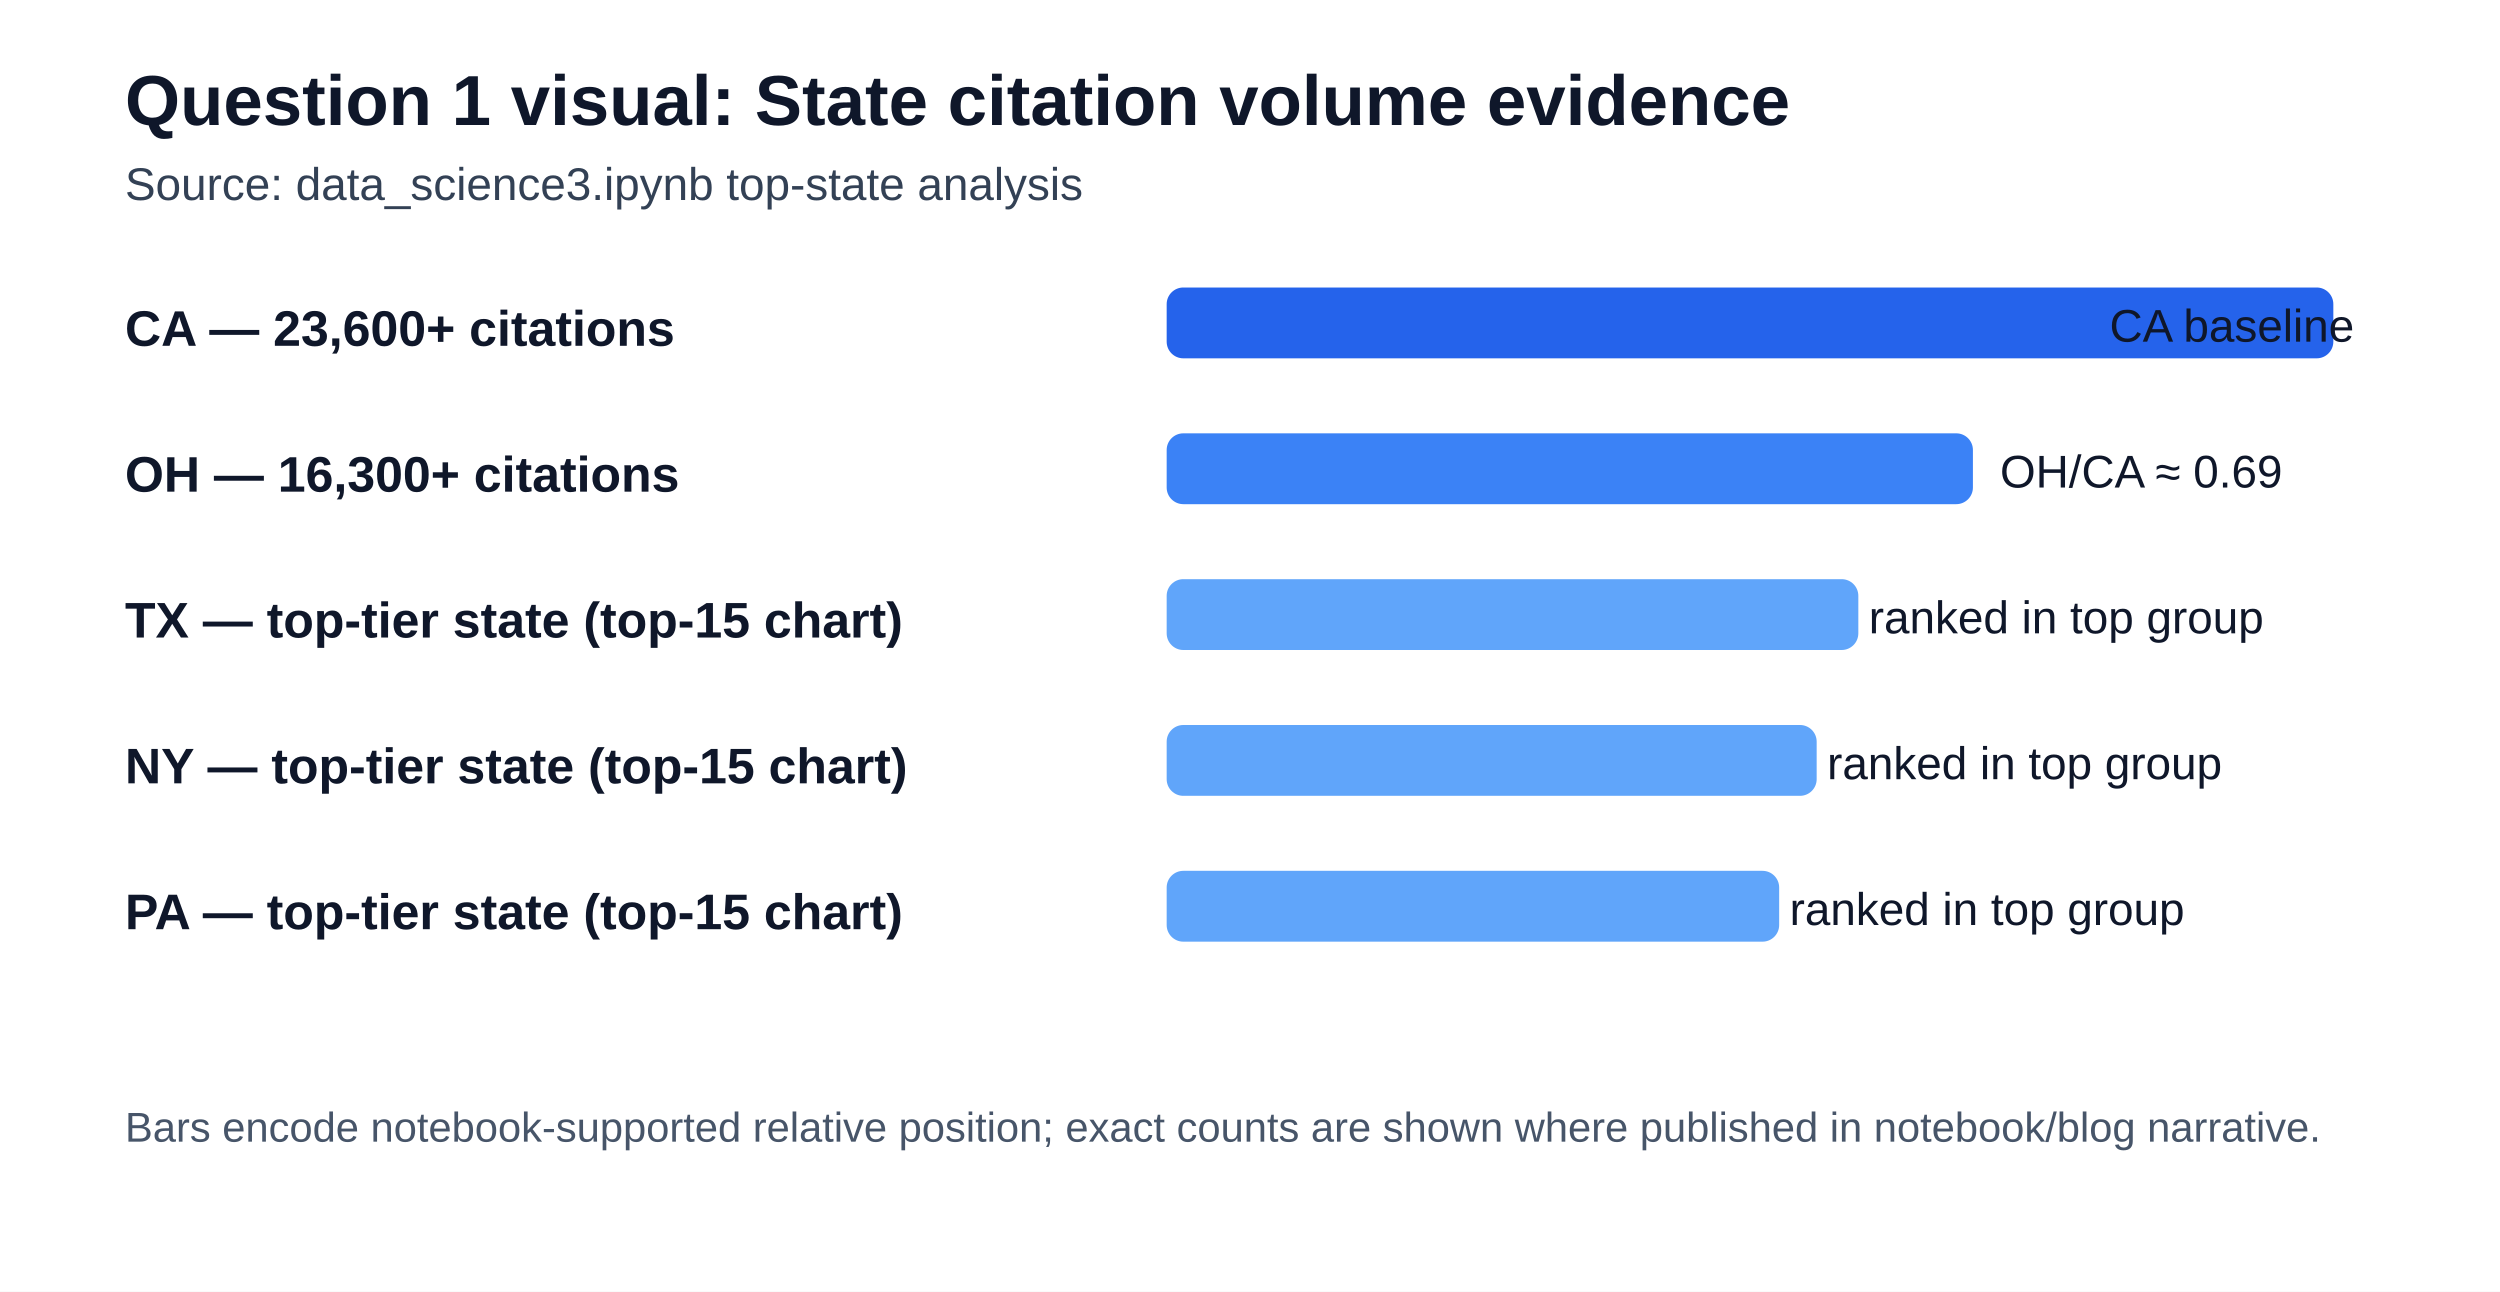
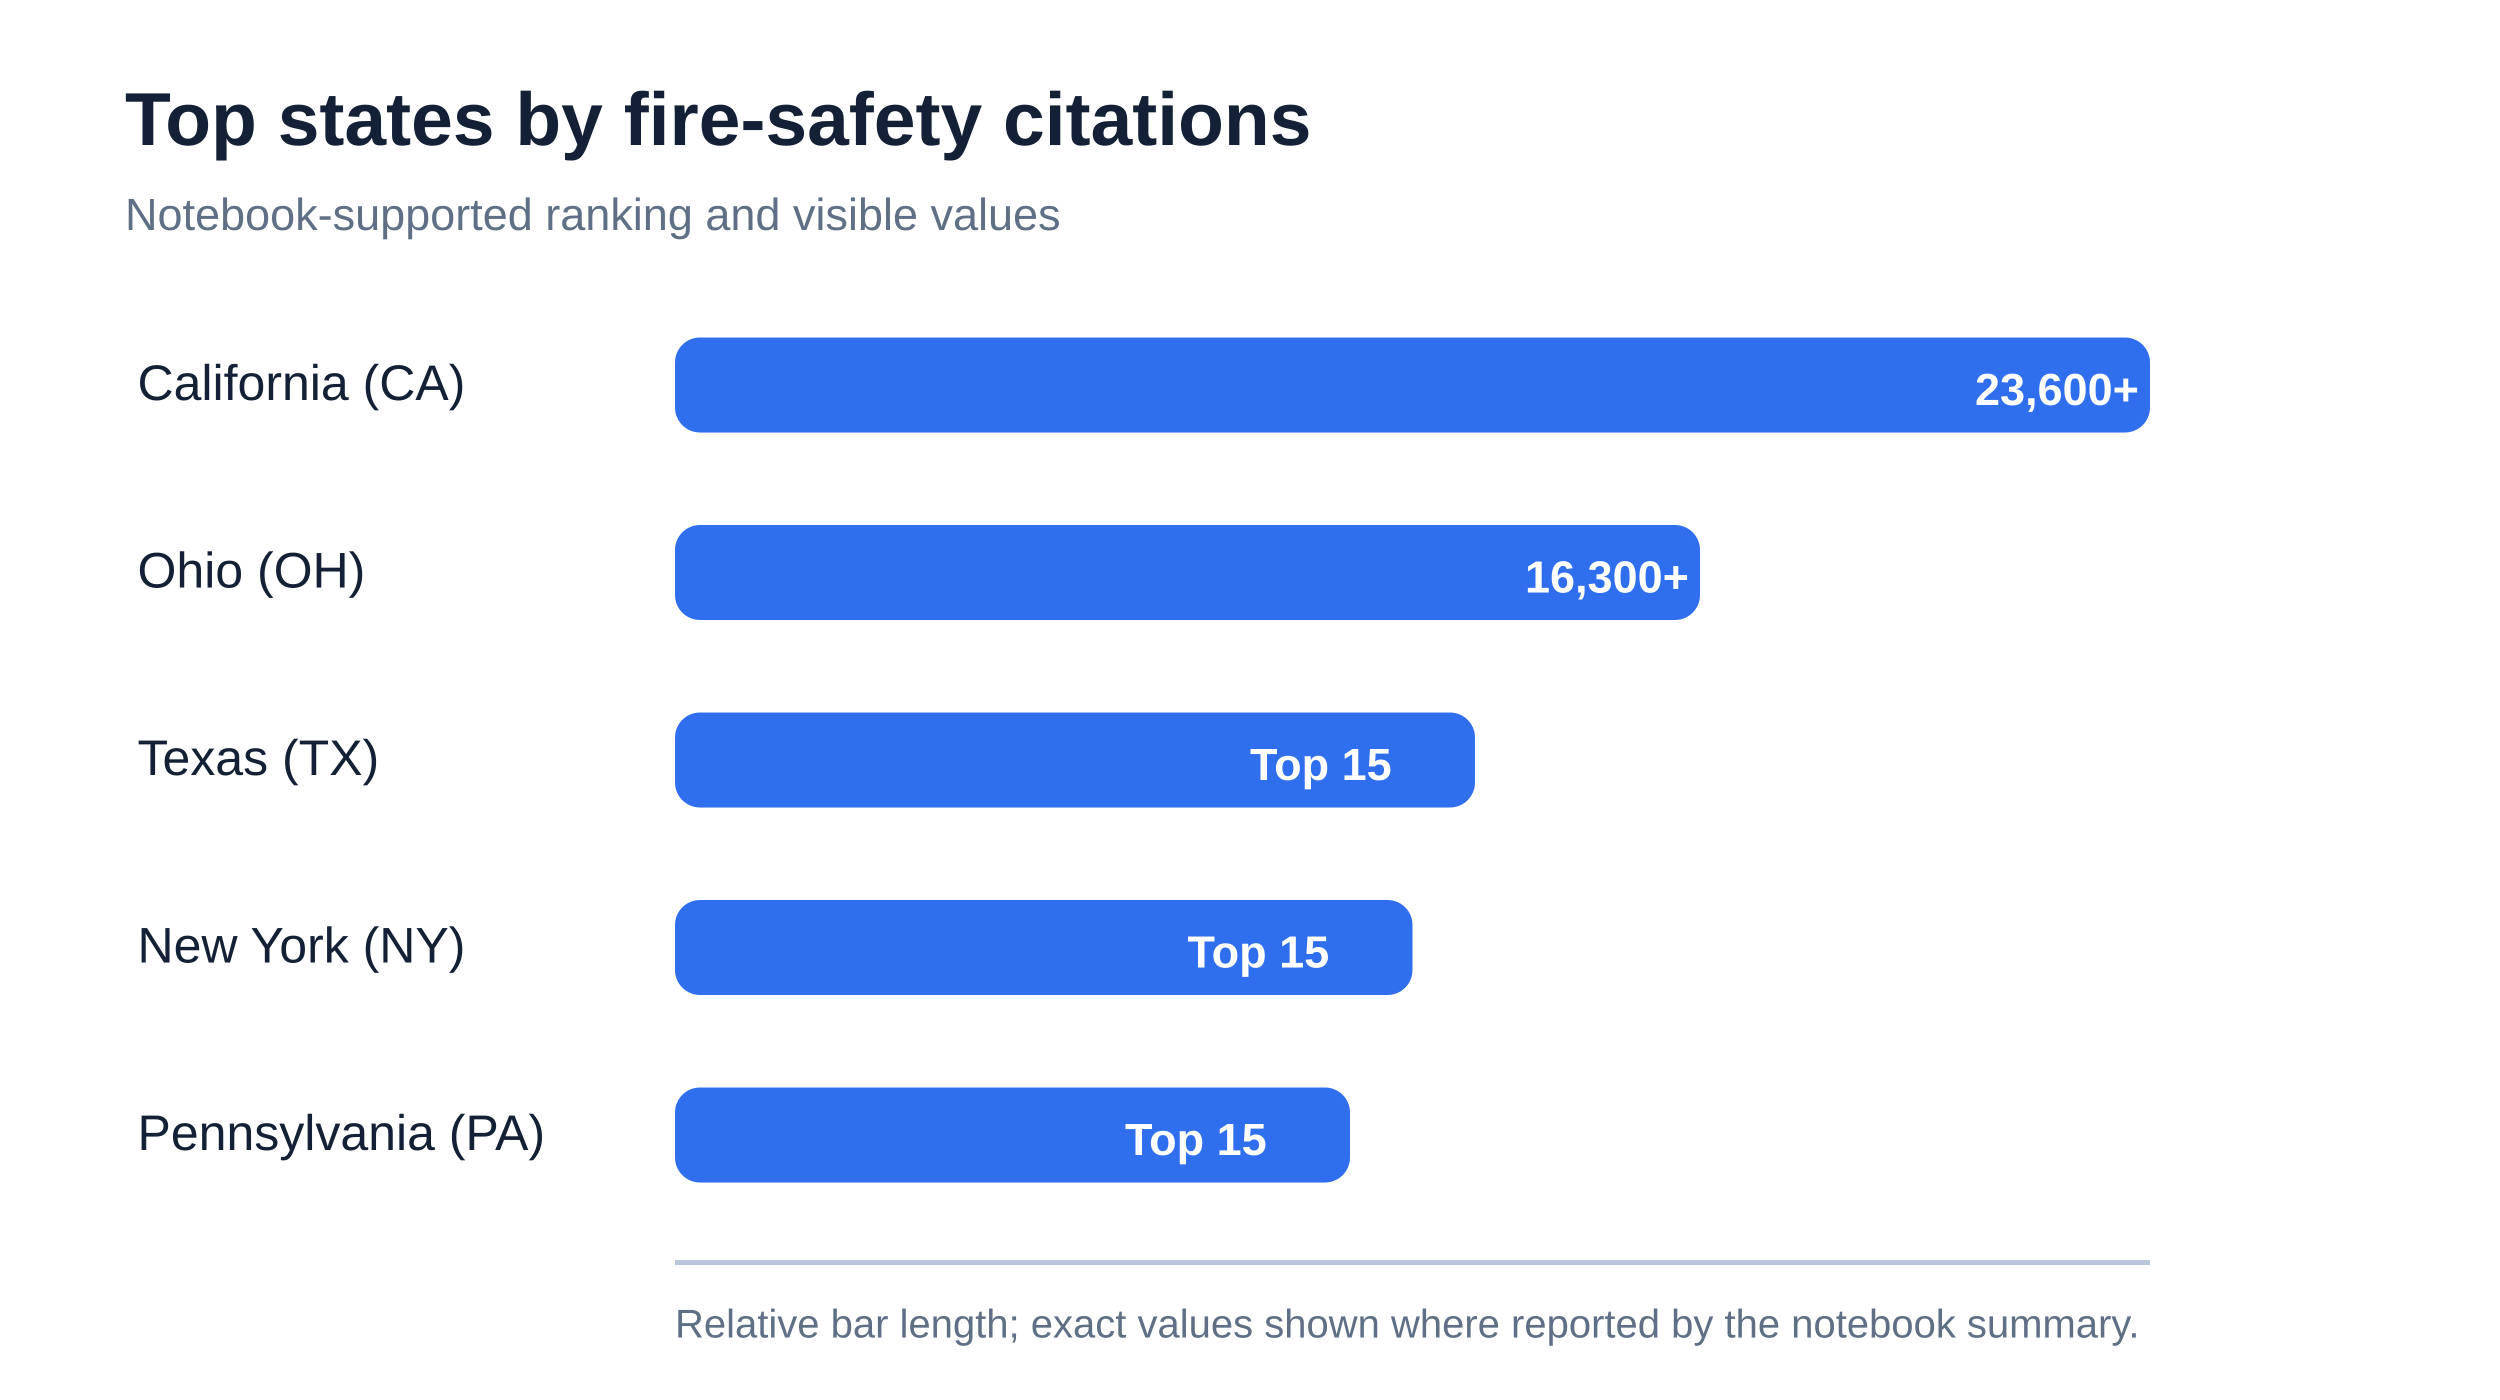
- <svg xmlns="http://www.w3.org/2000/svg" width="1200" height="620" viewBox="0 0 1200 620" role="img" aria-labelledby="q1t q1d">
-   <rect width="1200" height="620" fill="#ffffff" />
-   <text x="60" y="60" font-family="Arial, sans-serif" font-size="34" font-weight="700" fill="#0f172a">Question 1 visual: State citation volume evidence</text>
-   <text x="60" y="96" font-family="Arial, sans-serif" font-size="22" fill="#334155">Source: data_science3.ipynb top-state analysis</text>
-   <g font-family="Arial, sans-serif" font-size="24" fill="#0f172a" font-weight="600">
-     <text x="60" y="166">CA — 23,600+ citations</text>
-     <text x="60" y="236">OH — 16,300+ citations</text>
-     <text x="60" y="306">TX — top-tier state (top-15 chart)</text>
-     <text x="60" y="376">NY — top-tier state (top-15 chart)</text>
-     <text x="60" y="446">PA — top-tier state (top-15 chart)</text>
+ <svg xmlns="http://www.w3.org/2000/svg" viewBox="0 0 1000 560" role="img" aria-labelledby="title desc">
+   <rect width="1000" height="560" fill="#ffffff" />
+   <text x="50" y="58" font-family="Arial, sans-serif" font-size="30" font-weight="700" fill="#132035">Top states by fire-safety citations</text>
+   <text x="50" y="92" font-family="Arial, sans-serif" font-size="18" fill="#5f6f86">Notebook-supported ranking and visible values</text>
+   <g font-family="Arial, sans-serif" font-size="20" fill="#132035">
+     <text x="55" y="160">California (CA)</text>
+     <text x="55" y="235">Ohio (OH)</text>
+     <text x="55" y="310">Texas (TX)</text>
+     <text x="55" y="385">New York (NY)</text>
+     <text x="55" y="460">Pennsylvania (PA)</text>
  </g>
-   <g>
-     <rect x="560" y="138" width="560" height="34" rx="8" fill="#2563eb" />
-     <rect x="560" y="208" width="387" height="34" rx="8" fill="#3b82f6" />
-     <rect x="560" y="278" width="332" height="34" rx="8" fill="#60a5fa" />
-     <rect x="560" y="348" width="312" height="34" rx="8" fill="#60a5fa" />
-     <rect x="560" y="418" width="294" height="34" rx="8" fill="#60a5fa" />
+   <g fill="#2f6fed">
+     <rect x="270" y="135" width="590" height="38" rx="10" />
+     <rect x="270" y="210" width="410" height="38" rx="10" />
+     <rect x="270" y="285" width="320" height="38" rx="10" />
+     <rect x="270" y="360" width="295" height="38" rx="10" />
+     <rect x="270" y="435" width="270" height="38" rx="10" />
  </g>
-   <g font-family="Arial, sans-serif" font-size="22" fill="#0f172a">
-     <text x="1130" y="164" text-anchor="end">CA baseline</text>
-     <text x="960" y="234">OH/CA ≈ 0.69</text>
-     <text x="897" y="304">ranked in top group</text>
-     <text x="877" y="374">ranked in top group</text>
-     <text x="859" y="444">ranked in top group</text>
+   <g font-family="Arial, sans-serif" font-size="18" font-weight="700" fill="#ffffff">
+     <text x="790" y="162">23,600+</text>
+     <text x="610" y="237">16,300+</text>
+     <text x="500" y="312">Top 15</text>
+     <text x="475" y="387">Top 15</text>
+     <text x="450" y="462">Top 15</text>
  </g>
-   <text x="60" y="548" font-family="Arial, sans-serif" font-size="20" fill="#475569">Bars encode notebook-supported relative position; exact counts are shown where published in notebook/blog narrative.</text>
+   <line x1="270" y1="505" x2="860" y2="505" stroke="#b8c7dc" stroke-width="2" />
+   <text x="270" y="535" font-family="Arial, sans-serif" font-size="16" fill="#5f6f86">Relative bar length; exact values shown where reported by the notebook summary.</text>
</svg>
